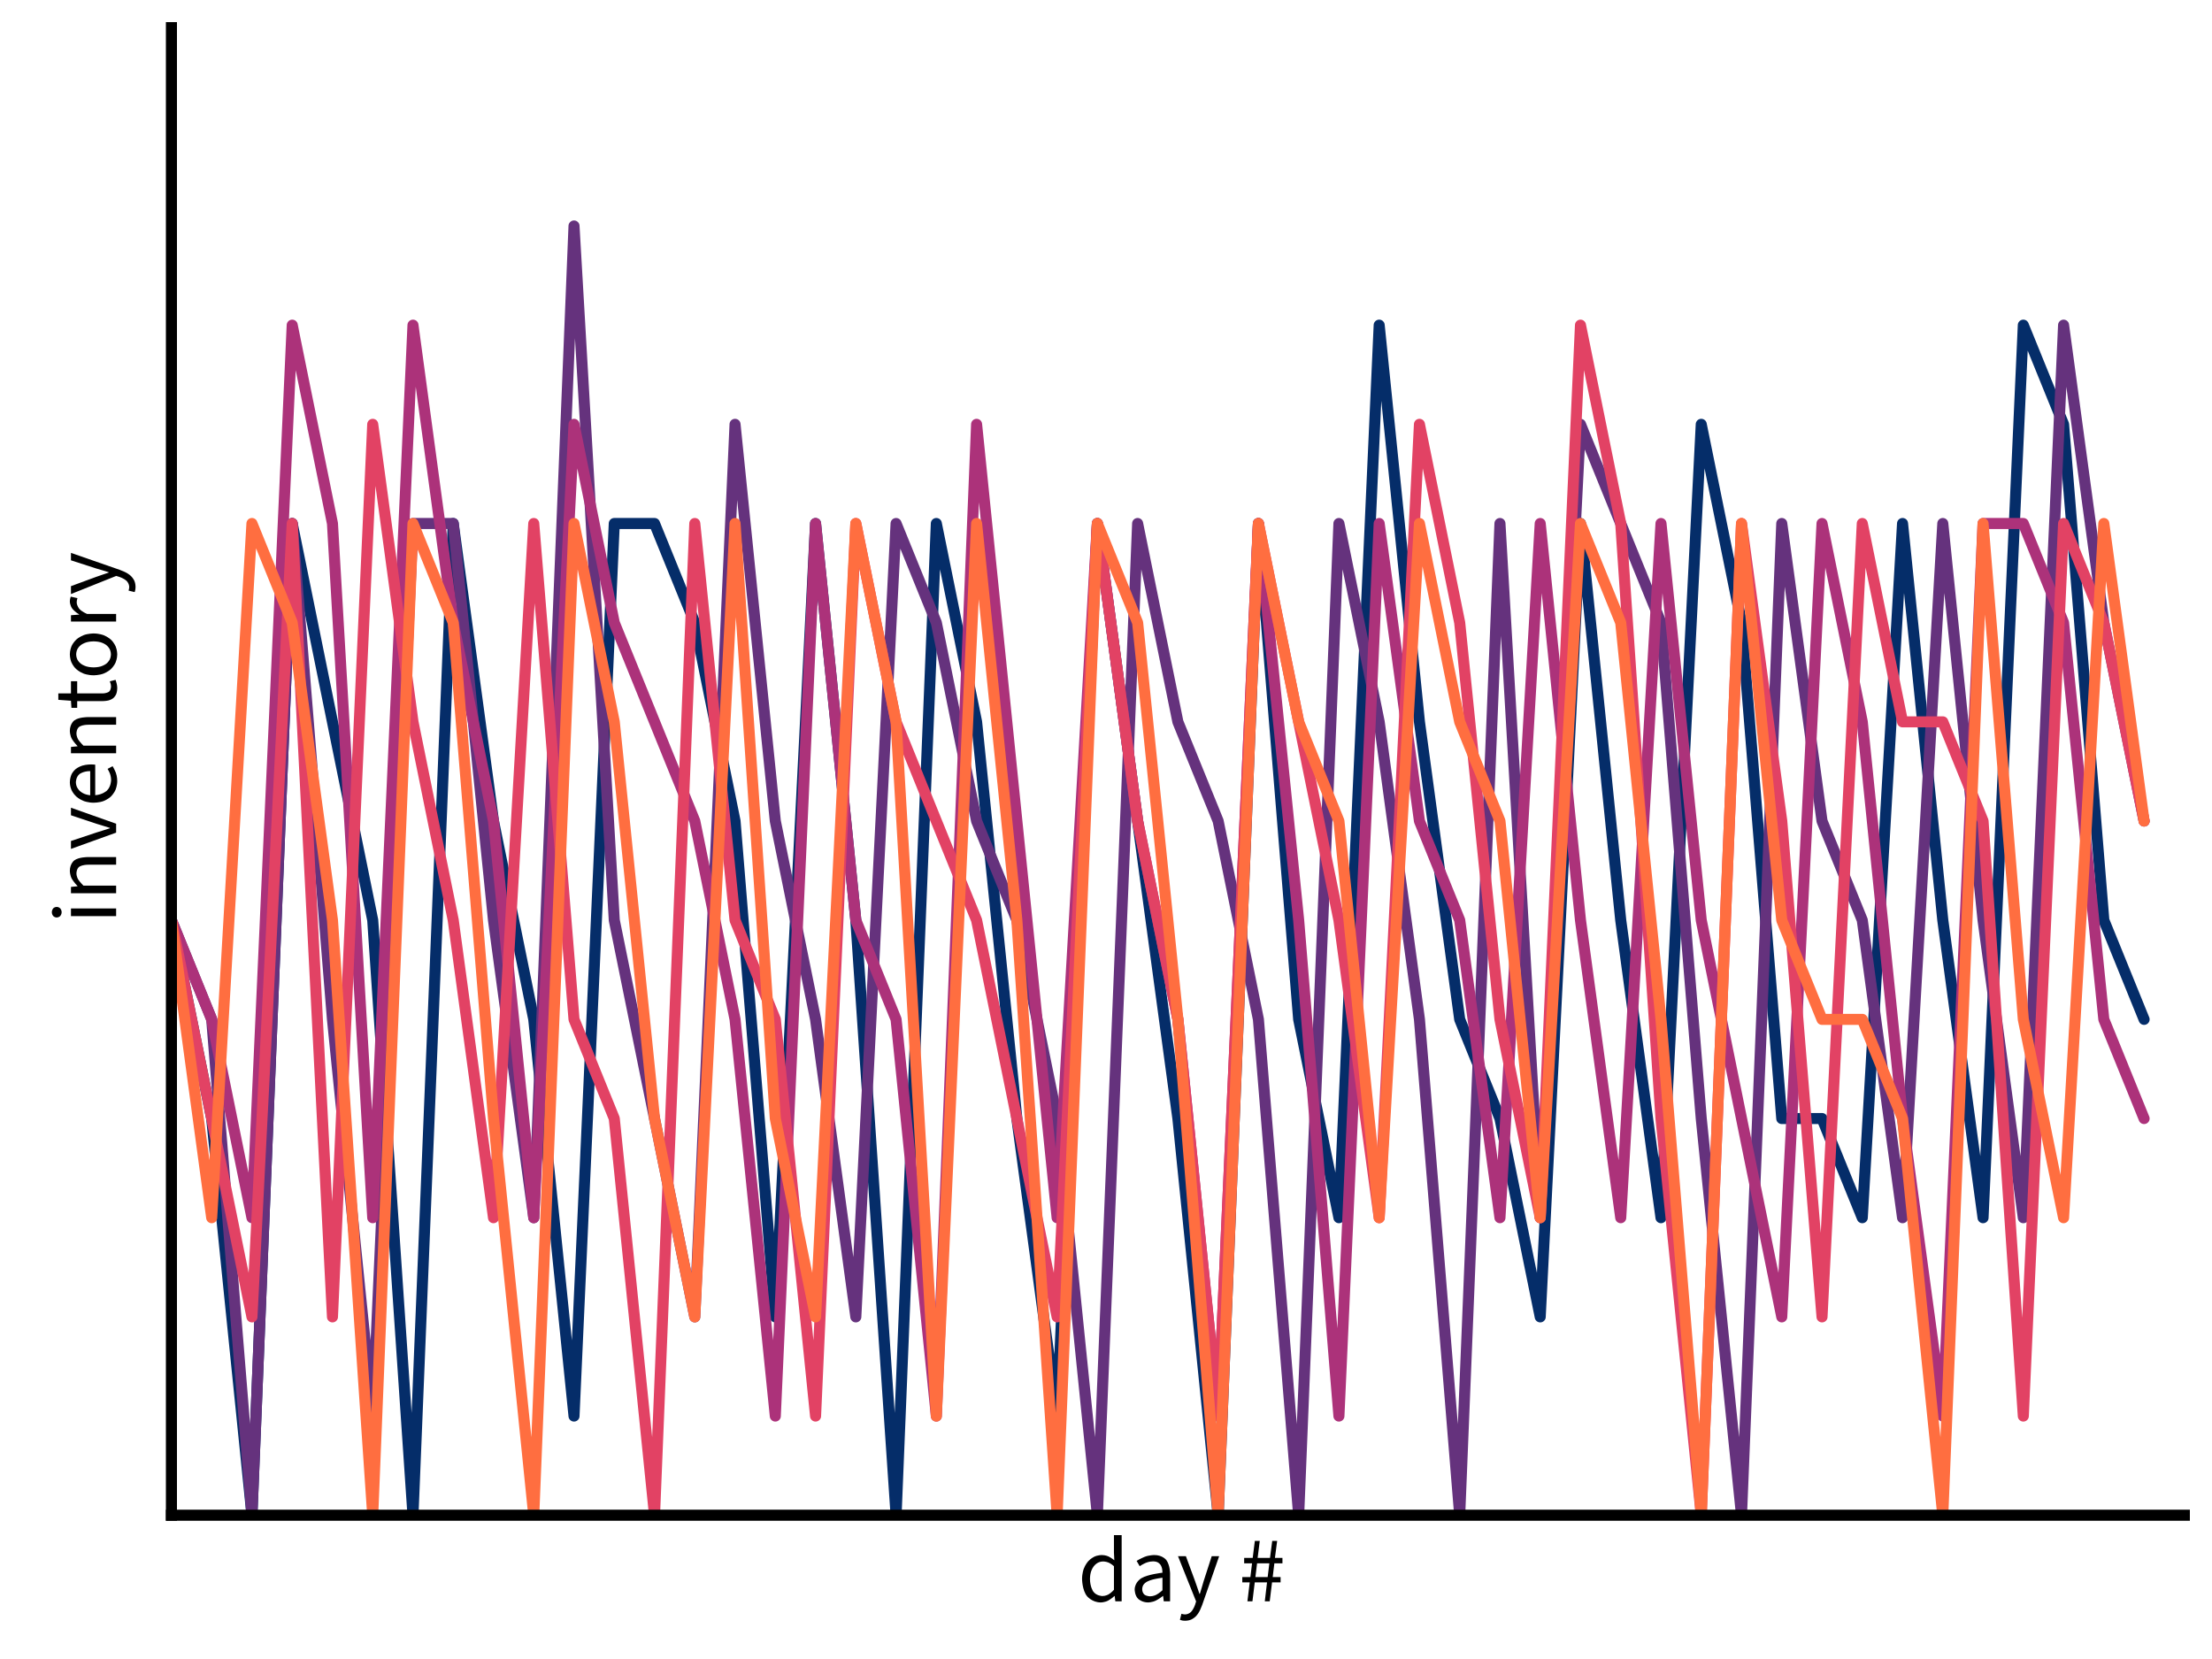
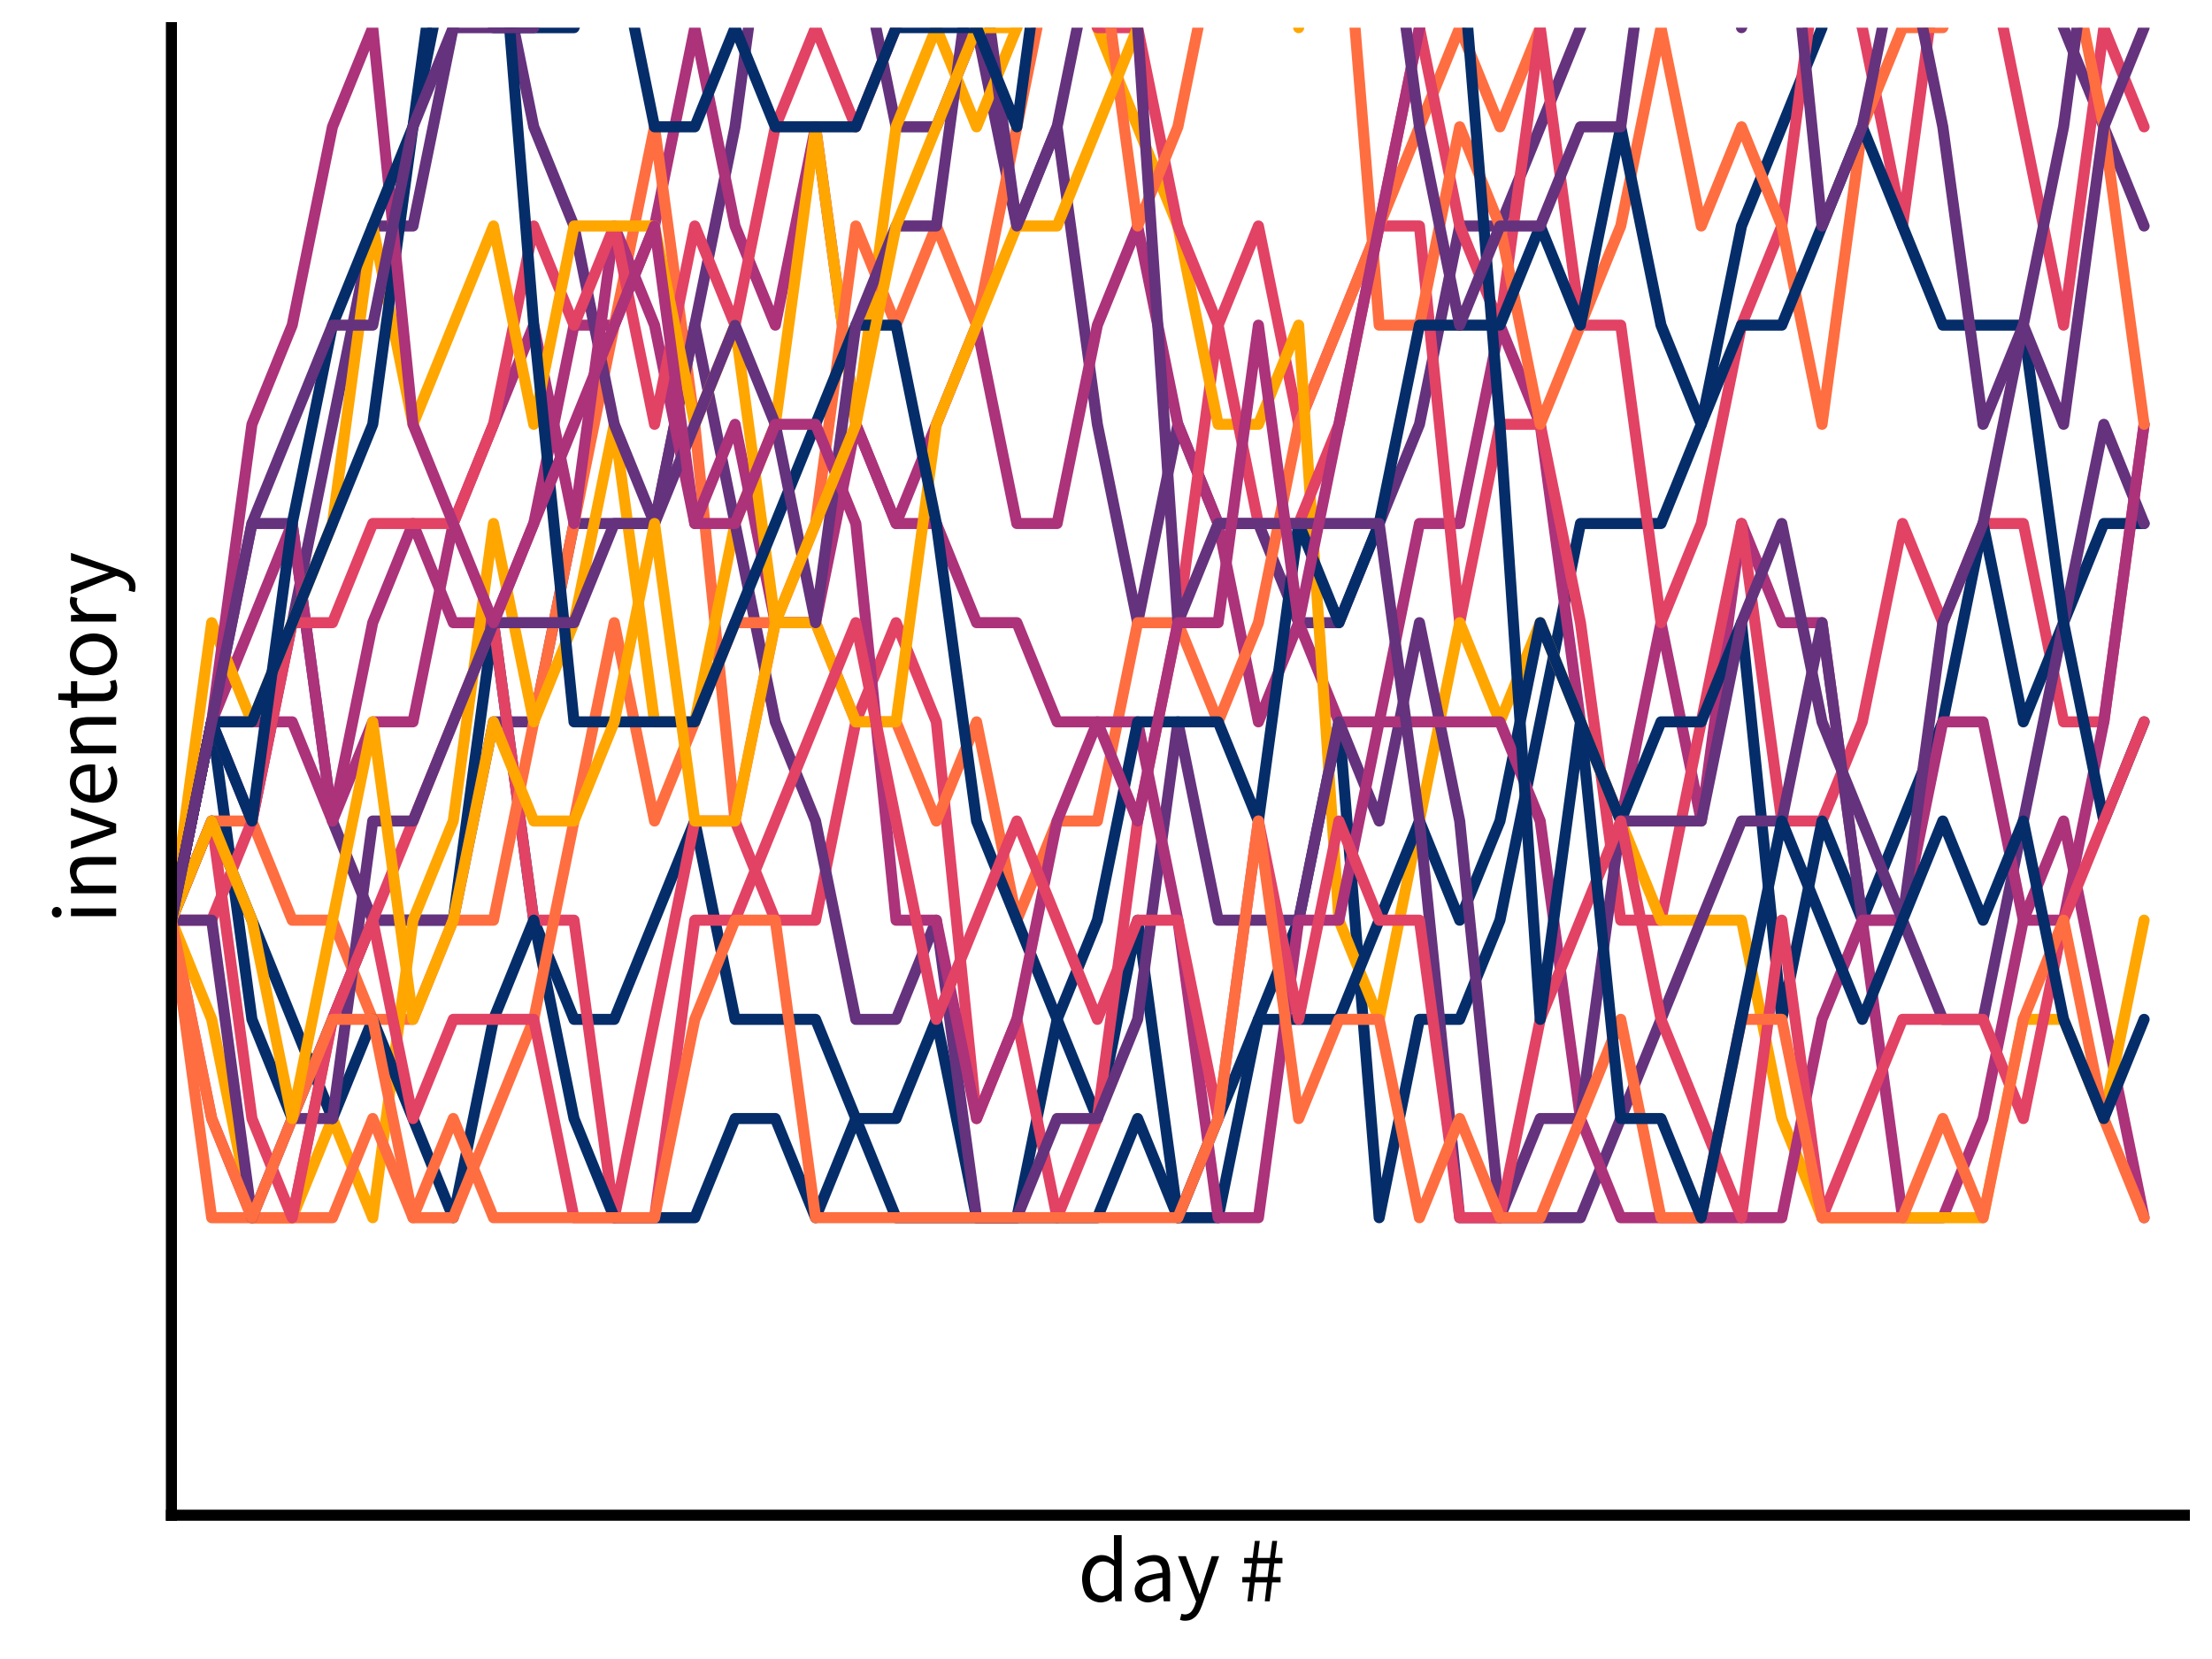
<svg xmlns="http://www.w3.org/2000/svg" height="600" stroke-opacity="1" viewBox="0.0 0.0 800.0 600.0" font-size="1" width="800" stroke="rgb(0,0,0)" version="1.1">
  <defs />
  <g stroke-linejoin="bevel" stroke-opacity="0.0" fill-opacity="0.0" stroke="rgb(0,0,0)" stroke-width="0.0" fill="rgb(0,0,0)" stroke-linecap="butt" stroke-miterlimit="10.0">
    <path d="M 0,0 v 600 h 800 v -600 Z" />
  </g>
  <g stroke-linejoin="round" stroke-opacity="1.0" fill-opacity="0.0" stroke="rgb(5,45,105)" stroke-width="4" fill="rgb(0,0,0)" stroke-linecap="round" stroke-miterlimit="10.0">
    <defs>
      <clipPath id="myClip1">
        <path d="M 62,10 v 538 h 728 v -538 Z" />
      </clipPath>
    </defs>
    <g clip-path="url(#myClip1)">
-       <path d="M 62,332.8 l 14.56,71.733 l 14.56,143.467 l 14.56,-358.667 l 14.56,71.733 l 14.56,71.733 l 14.56,215.2 l 14.56,-358.667 l 14.56,107.6 l 14.56,71.733 l 14.56,143.467 l 14.56,-322.8 h 14.56 l 14.56,35.867 l 14.56,71.733 l 14.56,179.333 l 14.56,-286.933 l 14.56,143.467 l 14.56,215.2 l 14.56,-358.667 l 14.56,71.733 l 14.56,143.467 l 14.56,107.6 l 14.56,-322.8 l 14.56,107.6 l 14.56,107.6 l 14.56,143.467 l 14.56,-358.667 l 14.56,179.333 l 14.56,71.733 l 14.56,-322.8 l 14.56,143.467 l 14.56,107.6 l 14.56,35.867 l 14.56,71.733 l 14.56,-286.933 l 14.56,143.467 l 14.56,107.6 l 14.56,-286.933 l 14.56,71.733 l 14.56,179.333 h 14.56 l 14.56,35.867 l 14.56,-251.067 l 14.56,143.467 l 14.56,107.6 l 14.56,-322.8 l 14.56,35.867 l 14.56,179.333 l 14.56,35.867 " />
+       <path d="M 62,332.8 l 14.56,-71.733 l 14.56,107.6 l 14.56,35.867 l 14.56,-35.867 l 14.56,-35.867 h 14.56 h 14.56 l 14.56,-107.6 l 14.56,107.6 l 14.56,35.867 h 14.56 l 14.56,-35.867 l 14.56,-35.867 l 14.56,71.733 h 14.56 h 14.56 l 14.56,35.867 h 14.56 l 14.56,-35.867 l 14.56,71.733 h 14.56 l 14.56,-71.733 l 14.56,35.867 l 14.56,-71.733 l 14.56,107.6 l 14.56,-35.867 l 14.56,-35.867 l 14.56,-35.867 l 14.56,-71.733 l 14.56,179.333 l 14.56,-71.733 h 14.56 l 14.56,-35.867 l 14.56,-71.733 l 14.56,-71.733 h 14.56 h 14.56 l 14.56,-35.867 l 14.56,-71.733 l 14.56,-35.867 l 14.56,-35.867 l 14.56,-107.6 h 14.56 l 14.56,-35.867 l 14.56,-35.867 l 14.56,35.867 l 14.56,-35.867 h 14.56 l 14.56,71.733 " />
    </g>
  </g>
  <g stroke-linejoin="round" stroke-opacity="1.0" fill-opacity="0.0" stroke="rgb(101,50,125)" stroke-width="4" fill="rgb(0,0,0)" stroke-linecap="round" stroke-miterlimit="10.0">
    <defs>
      <clipPath id="myClip2">
        <path d="M 62,10 v 538 h 728 v -538 Z" />
      </clipPath>
    </defs>
    <g clip-path="url(#myClip2)">
-       <path d="M 62,332.8 l 14.56,35.867 l 14.56,179.333 l 14.56,-358.667 l 14.56,179.333 l 14.56,143.467 l 14.56,-322.8 h 14.56 l 14.56,143.467 l 14.56,107.6 l 14.56,-358.667 l 14.56,251.067 l 14.56,71.733 l 14.56,71.733 l 14.56,-322.8 l 14.56,143.467 l 14.56,71.733 l 14.56,107.6 l 14.56,-286.933 l 14.56,35.867 l 14.56,71.733 l 14.56,35.867 l 14.56,71.733 l 14.56,143.467 l 14.56,-358.667 l 14.56,71.733 l 14.56,35.867 l 14.56,71.733 l 14.56,179.333 l 14.56,-358.667 l 14.56,71.733 l 14.56,107.6 l 14.56,179.333 l 14.56,-358.667 l 14.56,251.067 l 14.56,-286.933 l 14.56,35.867 l 14.56,35.867 l 14.56,179.333 l 14.56,143.467 l 14.56,-358.667 l 14.56,107.6 l 14.56,35.867 l 14.56,107.6 l 14.56,-251.067 l 14.56,143.467 l 14.56,107.6 l 14.56,-322.8 l 14.56,107.6 l 14.56,71.733 " />
+       <path d="M 62,332.8 l 14.56,-71.733 l 14.56,-71.733 h 14.56 l 14.56,107.6 l 14.56,35.867 h 14.56 h 14.56 l 14.56,-71.733 h 14.56 l 14.56,-71.733 h 14.56 h 14.56 l 14.56,-71.733 l 14.56,-71.733 l 14.56,-107.6 h 14.56 l 14.56,35.867 l 14.56,71.733 h 14.56 l 14.56,-35.867 l 14.56,71.733 l 14.56,-35.867 l 14.56,107.6 l 14.56,71.733 l 14.56,-71.733 l 14.56,35.867 h 14.56 l 14.56,35.867 h 14.56 l 14.56,-35.867 l 14.56,-35.867 l 14.56,-71.733 h 14.56 l 14.56,-35.867 l 14.56,-35.867 l 14.56,-35.867 l 14.56,-71.733 l 14.56,35.867 l 14.56,71.733 l 14.56,-35.867 l 14.56,-35.867 l 14.56,35.867 h 14.56 l 14.56,-71.733 l 14.56,35.867 l 14.56,35.867 l 14.56,35.867 l 14.56,35.867 l 14.56,35.867 " />
    </g>
  </g>
  <g stroke-linejoin="round" stroke-opacity="1.0" fill-opacity="0.0" stroke="rgb(172,50,122)" stroke-width="4" fill="rgb(0,0,0)" stroke-linecap="round" stroke-miterlimit="10.0">
    <defs>
      <clipPath id="myClip3">
        <path d="M 62,10 v 538 h 728 v -538 Z" />
      </clipPath>
    </defs>
    <g clip-path="url(#myClip3)">
-       <path d="M 62,332.8 l 14.56,35.867 l 14.56,71.733 l 14.56,-322.8 l 14.56,71.733 l 14.56,251.067 l 14.56,-322.8 l 14.56,107.6 l 14.56,71.733 l 14.56,143.467 l 14.56,-286.933 l 14.56,71.733 l 14.56,35.867 l 14.56,35.867 l 14.56,71.733 l 14.56,143.467 l 14.56,-322.8 l 14.56,143.467 l 14.56,35.867 l 14.56,143.467 l 14.56,-358.667 l 14.56,143.467 l 14.56,143.467 l 14.56,-251.067 l 14.56,107.6 l 14.56,71.733 l 14.56,143.467 l 14.56,-322.8 l 14.56,143.467 l 14.56,179.333 l 14.56,-322.8 l 14.56,107.6 l 14.56,35.867 l 14.56,107.6 l 14.56,-251.067 l 14.56,143.467 l 14.56,107.6 l 14.56,-251.067 l 14.56,143.467 l 14.56,71.733 l 14.56,71.733 l 14.56,-286.933 l 14.56,71.733 l 14.56,143.467 l 14.56,107.6 l 14.56,-322.8 h 14.56 l 14.56,35.867 l 14.56,143.467 l 14.56,35.867 " />
+       <path d="M 62,332.8 l 14.56,-71.733 h 14.56 h 14.56 l 14.56,35.867 l 14.56,-71.733 l 14.56,-35.867 l 14.56,35.867 h 14.56 l 14.56,-35.867 l 14.56,-71.733 h 14.56 l 14.56,-35.867 l 14.56,-71.733 l 14.56,71.733 l 14.56,35.867 l 14.56,-71.733 l 14.56,107.6 l 14.56,35.867 l 14.56,-35.867 l 14.56,-35.867 l 14.56,71.733 h 14.56 l 14.56,-71.733 l 14.56,-35.867 l 14.56,71.733 l 14.56,35.867 l 14.56,71.733 l 14.56,-35.867 l 14.56,35.867 h 14.56 l 14.56,-71.733 h 14.56 l 14.56,-71.733 l 14.56,35.867 l 14.56,107.6 l 14.56,35.867 l 14.56,-71.733 l 14.56,71.733 l 14.56,-107.6 l 14.56,35.867 h 14.56 l 14.56,107.6 l 14.56,107.6 h 14.56 l 14.56,-35.867 l 14.56,-71.733 l 14.56,-35.867 l 14.56,71.733 l 14.56,71.733 " />
    </g>
  </g>
  <g stroke-linejoin="round" stroke-opacity="1.0" fill-opacity="0.0" stroke="rgb(226,66,100)" stroke-width="4" fill="rgb(0,0,0)" stroke-linecap="round" stroke-miterlimit="10.0">
    <defs>
      <clipPath id="myClip4">
        <path d="M 62,10 v 538 h 728 v -538 Z" />
      </clipPath>
    </defs>
    <g clip-path="url(#myClip4)">
-       <path d="M 62,332.8 l 14.56,71.733 l 14.56,71.733 l 14.56,-286.933 l 14.56,286.933 l 14.56,-322.8 l 14.56,107.6 l 14.56,71.733 l 14.56,107.6 l 14.56,-251.067 l 14.56,179.333 l 14.56,35.867 l 14.56,143.467 l 14.56,-358.667 l 14.56,143.467 l 14.56,35.867 l 14.56,143.467 l 14.56,-322.8 l 14.56,71.733 l 14.56,35.867 l 14.56,35.867 l 14.56,71.733 l 14.56,71.733 l 14.56,-286.933 l 14.56,107.6 l 14.56,71.733 l 14.56,143.467 l 14.56,-322.8 l 14.56,71.733 l 14.56,71.733 l 14.56,107.6 l 14.56,-286.933 l 14.56,71.733 l 14.56,143.467 l 14.56,71.733 l 14.56,-322.8 l 14.56,71.733 l 14.56,215.2 l 14.56,143.467 l 14.56,-358.667 l 14.56,107.6 l 14.56,179.333 l 14.56,-286.933 l 14.56,71.733 h 14.56 l 14.56,35.867 l 14.56,215.2 l 14.56,-322.8 l 14.56,35.867 l 14.56,71.733 " />
+       <path d="M 62,332.8 l 14.56,71.733 l 14.56,35.867 h 14.56 l 14.56,-71.733 l 14.56,-35.867 l 14.56,-35.867 l 14.56,-35.867 l 14.56,-35.867 l 14.56,107.6 h 14.56 l 14.56,107.6 l 14.56,-71.733 l 14.56,-71.733 h 14.56 l 14.56,35.867 h 14.56 l 14.56,-71.733 l 14.56,-35.867 l 14.56,35.867 l 14.56,143.467 l 14.56,-35.867 l 14.56,71.733 l 14.56,-35.867 l 14.56,-107.6 l 14.56,-71.733 l 14.56,-107.6 l 14.56,-35.867 l 14.56,71.733 l 14.56,-35.867 l 14.56,-35.867 h 14.56 l 14.56,143.467 l 14.56,-71.733 h 14.56 l 14.56,71.733 l 14.56,107.6 h 14.56 l 14.56,-71.733 l 14.56,-71.733 l 14.56,107.6 h 14.56 l 14.56,-35.867 l 14.56,-71.733 l 14.56,35.867 l 14.56,-35.867 h 14.56 l 14.56,71.733 h 14.56 l 14.56,-107.6 " />
    </g>
  </g>
  <g stroke-linejoin="round" stroke-opacity="1.0" fill-opacity="0.0" stroke="rgb(255,110,64)" stroke-width="4" fill="rgb(0,0,0)" stroke-linecap="round" stroke-miterlimit="10.0">
    <defs>
      <clipPath id="myClip5">
        <path d="M 62,10 v 538 h 728 v -538 Z" />
      </clipPath>
    </defs>
    <g clip-path="url(#myClip5)">
-       <path d="M 62,332.8 l 14.56,107.6 l 14.56,-251.067 l 14.56,35.867 l 14.56,107.6 l 14.56,215.2 l 14.56,-358.667 l 14.56,35.867 l 14.56,179.333 l 14.56,143.467 l 14.56,-358.667 l 14.56,71.733 l 14.56,143.467 l 14.56,71.733 l 14.56,-286.933 l 14.56,215.2 l 14.56,71.733 l 14.56,-286.933 l 14.56,71.733 l 14.56,251.067 l 14.56,-322.8 l 14.56,143.467 l 14.56,215.2 l 14.56,-358.667 l 14.56,35.867 l 14.56,143.467 l 14.56,179.333 l 14.56,-358.667 l 14.56,71.733 l 14.56,35.867 l 14.56,143.467 l 14.56,-251.067 l 14.56,71.733 l 14.56,35.867 l 14.56,143.467 l 14.56,-251.067 l 14.56,35.867 l 14.56,143.467 l 14.56,179.333 l 14.56,-358.667 l 14.56,143.467 l 14.56,35.867 h 14.56 l 14.56,35.867 l 14.56,143.467 l 14.56,-358.667 l 14.56,179.333 l 14.56,71.733 l 14.56,-251.067 l 14.56,107.6 " />
+       <path d="M 62,332.8 l 14.56,-35.867 h 14.56 l 14.56,35.867 h 14.56 l 14.56,35.867 h 14.56 l 14.56,-35.867 h 14.56 l 14.56,-71.733 l 14.56,-71.733 l 14.56,-71.733 l 14.56,-71.733 l 14.56,107.6 l 14.56,143.467 l 14.56,-71.733 h 14.56 l 14.56,35.867 h 14.56 l 14.56,35.867 l 14.56,-35.867 l 14.56,71.733 l 14.56,-35.867 h 14.56 l 14.56,-71.733 h 14.56 l 14.56,35.867 l 14.56,-35.867 l 14.56,-71.733 l 14.56,-35.867 l 14.56,-35.867 l 14.56,-35.867 l 14.56,-35.867 l 14.56,35.867 l 14.56,-35.867 l 14.56,-107.6 h 14.56 l 14.56,-35.867 l 14.56,-35.867 l 14.56,-35.867 l 14.56,-35.867 l 14.56,-35.867 l 14.56,107.6 l 14.56,-71.733 h 14.56 l 14.56,-71.733 l 14.56,-35.867 l 14.56,-35.867 l 14.56,-35.867 l 14.56,71.733 " />
+     </g>
+   </g>
+   <g stroke-linejoin="round" stroke-opacity="1.0" fill-opacity="0.0" stroke="rgb(255,166,0)" stroke-width="4" fill="rgb(0,0,0)" stroke-linecap="round" stroke-miterlimit="10.0">
+     <defs>
+       <clipPath id="myClip6">
+         <path d="M 62,10 v 538 h 728 v -538 Z" />
+       </clipPath>
+     </defs>
+     <g clip-path="url(#myClip6)">
+       <path d="M 62,332.8 l 14.56,35.867 l 14.56,71.733 h 14.56 l 14.56,-35.867 l 14.56,35.867 l 14.56,-107.6 l 14.56,-35.867 l 14.56,-107.6 l 14.56,71.733 l 14.56,-35.867 l 14.56,-71.733 l 14.56,107.6 h 14.56 l 14.56,-71.733 l 14.56,-35.867 l 14.56,-107.6 l 14.56,107.6 l 14.56,-107.6 l 14.56,-35.867 l 14.56,35.867 l 14.56,-35.867 l 14.56,-71.733 l 14.56,71.733 l 14.56,35.867 l 14.56,35.867 l 14.56,71.733 h 14.56 l 14.56,-35.867 l 14.56,215.2 l 14.56,35.867 l 14.56,-71.733 l 14.56,-71.733 l 14.56,35.867 l 14.56,-35.867 l 14.56,35.867 l 14.56,35.867 l 14.56,35.867 h 14.56 h 14.56 l 14.56,71.733 l 14.56,35.867 h 14.56 h 14.56 h 14.56 h 14.56 l 14.56,-71.733 h 14.56 l 14.56,35.867 l 14.56,-71.733 " />
+     </g>
+   </g>
+   <g stroke-linejoin="round" stroke-opacity="1.0" fill-opacity="0.0" stroke="rgb(5,45,105)" stroke-width="4" fill="rgb(0,0,0)" stroke-linecap="round" stroke-miterlimit="10.0">
+     <defs>
+       <clipPath id="myClip7">
+         <path d="M 62,10 v 538 h 728 v -538 Z" />
+       </clipPath>
+     </defs>
+     <g clip-path="url(#myClip7)">
+       <path d="M 62,332.8 l 14.56,-35.867 l 14.56,35.867 l 14.56,35.867 l 14.56,35.867 l 14.56,-35.867 l 14.56,35.867 l 14.56,35.867 l 14.56,-71.733 l 14.56,-35.867 l 14.56,71.733 l 14.56,35.867 h 14.56 h 14.56 l 14.56,-35.867 h 14.56 l 14.56,35.867 l 14.56,-35.867 l 14.56,35.867 h 14.56 h 14.56 h 14.56 h 14.56 h 14.56 l 14.56,-35.867 l 14.56,35.867 h 14.56 l 14.56,-71.733 h 14.56 h 14.56 l 14.56,-35.867 l 14.56,-35.867 l 14.56,35.867 l 14.56,-35.867 l 14.56,-71.733 l 14.56,35.867 l 14.56,35.867 l 14.56,-35.867 h 14.56 l 14.56,-35.867 l 14.56,143.467 l 14.56,-71.733 l 14.56,35.867 l 14.56,-35.867 l 14.56,-35.867 l 14.56,-71.733 l 14.56,71.733 l 14.56,-35.867 l 14.56,-35.867 h 14.56 " />
+     </g>
+   </g>
+   <g stroke-linejoin="round" stroke-opacity="1.0" fill-opacity="0.0" stroke="rgb(101,50,125)" stroke-width="4" fill="rgb(0,0,0)" stroke-linecap="round" stroke-miterlimit="10.0">
+     <defs>
+       <clipPath id="myClip8">
+         <path d="M 62,10 v 538 h 728 v -538 Z" />
+       </clipPath>
+     </defs>
+     <g clip-path="url(#myClip8)">
+       <path d="M 62,332.8 l 14.56,-71.733 l 14.56,35.867 l 14.56,-71.733 l 14.56,-71.733 l 14.56,-71.733 h 14.56 l 14.56,-71.733 l 14.56,-35.867 l 14.56,71.733 l 14.56,35.867 l 14.56,71.733 l 14.56,35.867 l 14.56,-71.733 l 14.56,71.733 l 14.56,71.733 l 14.56,35.867 l 14.56,71.733 h 14.56 l 14.56,-35.867 l 14.56,107.6 h 14.56 l 14.56,-35.867 h 14.56 l 14.56,-35.867 l 14.56,-107.6 l 14.56,71.733 h 14.56 h 14.56 l 14.56,-71.733 l 14.56,35.867 l 14.56,-71.733 l 14.56,71.733 l 14.56,143.467 h 14.56 h 14.56 l 14.56,-35.867 l 14.56,-35.867 l 14.56,-35.867 l 14.56,-35.867 h 14.56 l 14.56,-71.733 l 14.56,107.6 h 14.56 l 14.56,35.867 h 14.56 l 14.56,-71.733 l 14.56,-71.733 l 14.56,-71.733 l 14.56,35.867 " />
+     </g>
+   </g>
+   <g stroke-linejoin="round" stroke-opacity="1.0" fill-opacity="0.0" stroke="rgb(172,50,122)" stroke-width="4" fill="rgb(0,0,0)" stroke-linecap="round" stroke-miterlimit="10.0">
+     <defs>
+       <clipPath id="myClip9">
+         <path d="M 62,10 v 538 h 728 v -538 Z" />
+       </clipPath>
+     </defs>
+     <g clip-path="url(#myClip9)">
+       <path d="M 62,332.8 l 14.56,-71.733 l 14.56,-35.867 l 14.56,-35.867 l 14.56,107.6 l 14.56,-35.867 h 14.56 l 14.56,-71.733 l 14.56,-35.867 l 14.56,-35.867 l 14.56,71.733 l 14.56,-107.6 l 14.56,35.867 l 14.56,71.733 l 14.56,-35.867 l 14.56,71.733 h 14.56 l 14.56,-71.733 l 14.56,35.867 h 14.56 l 14.56,35.867 h 14.56 l 14.56,35.867 h 14.56 h 14.56 l 14.56,71.733 l 14.56,107.6 h 14.56 l 14.56,-107.6 h 14.56 l 14.56,-71.733 h 14.56 h 14.56 h 14.56 l 14.56,35.867 l 14.56,107.6 l 14.56,35.867 h 14.56 h 14.56 h 14.56 h 14.56 l 14.56,-71.733 l 14.56,-35.867 h 14.56 l 14.56,-71.733 h 14.56 l 14.56,71.733 h 14.56 l 14.56,-71.733 l 14.56,-107.6 " />
+     </g>
+   </g>
+   <g stroke-linejoin="round" stroke-opacity="1.0" fill-opacity="0.0" stroke="rgb(226,66,100)" stroke-width="4" fill="rgb(0,0,0)" stroke-linecap="round" stroke-miterlimit="10.0">
+     <defs>
+       <clipPath id="myClip10">
+         <path d="M 62,10 v 538 h 728 v -538 Z" />
+       </clipPath>
+     </defs>
+     <g clip-path="url(#myClip10)">
+       <path d="M 62,332.8 h 14.56 l 14.56,-35.867 l 14.56,-71.733 h 14.56 l 14.56,-35.867 h 14.56 h 14.56 l 14.56,-35.867 l 14.56,-71.733 l 14.56,35.867 l 14.56,-35.867 l 14.56,71.733 l 14.56,-71.733 l 14.56,35.867 l 14.56,-71.733 l 14.56,-35.867 l 14.56,35.867 l 14.56,-35.867 l 14.56,-71.733 l 14.56,-71.733 l 14.56,107.6 h 14.56 l 14.56,35.867 h 14.56 l 14.56,71.733 l 14.56,35.867 l 14.56,71.733 h 14.56 l 14.56,-35.867 l 14.56,-71.733 l 14.56,-71.733 l 14.56,71.733 l 14.56,35.867 l 14.56,-107.6 l 14.56,107.6 h 14.56 l 14.56,107.6 l 14.56,-35.867 l 14.56,-71.733 l 14.56,-35.867 l 14.56,-107.6 l 14.56,35.867 l 14.56,71.733 l 14.56,-107.6 h 14.56 l 14.56,71.733 l 14.56,71.733 l 14.56,-107.6 l 14.56,35.867 " />
+     </g>
+   </g>
+   <g stroke-linejoin="round" stroke-opacity="1.0" fill-opacity="0.0" stroke="rgb(255,110,64)" stroke-width="4" fill="rgb(0,0,0)" stroke-linecap="round" stroke-miterlimit="10.0">
+     <defs>
+       <clipPath id="myClip11">
+         <path d="M 62,10 v 538 h 728 v -538 Z" />
+       </clipPath>
+     </defs>
+     <g clip-path="url(#myClip11)">
+       <path d="M 62,332.8 l 14.56,107.6 h 14.56 h 14.56 h 14.56 l 14.56,-35.867 l 14.56,35.867 h 14.56 l 14.56,-35.867 l 14.56,-35.867 l 14.56,-71.733 l 14.56,-71.733 l 14.56,71.733 l 14.56,-35.867 l 14.56,-35.867 h 14.56 l 14.56,-35.867 l 14.56,-107.6 l 14.56,35.867 l 14.56,-35.867 l 14.56,35.867 l 14.56,-71.733 l 14.56,-71.733 h 14.56 l 14.56,107.6 l 14.56,-35.867 l 14.56,-71.733 l 14.56,-35.867 l 14.56,35.867 l 14.56,-35.867 l 14.56,179.333 h 14.56 l 14.56,-71.733 l 14.56,35.867 l 14.56,71.733 l 14.56,-35.867 l 14.56,-35.867 l 14.56,-71.733 l 14.56,71.733 l 14.56,-35.867 l 14.56,35.867 l 14.56,71.733 l 14.56,-107.6 l 14.56,-35.867 h 14.56 l 14.56,-35.867 l 14.56,-35.867 l 14.56,35.867 l 14.56,71.733 l 14.56,107.6 " />
+     </g>
+   </g>
+   <g stroke-linejoin="round" stroke-opacity="1.0" fill-opacity="0.0" stroke="rgb(255,166,0)" stroke-width="4" fill="rgb(0,0,0)" stroke-linecap="round" stroke-miterlimit="10.0">
+     <defs>
+       <clipPath id="myClip12">
+         <path d="M 62,10 v 538 h 728 v -538 Z" />
+       </clipPath>
+     </defs>
+     <g clip-path="url(#myClip12)">
+       <path d="M 62,332.8 l 14.56,-107.6 l 14.56,35.867 l 14.56,-35.867 l 14.56,-35.867 l 14.56,-107.6 l 14.56,71.733 l 14.56,-35.867 l 14.56,-35.867 l 14.56,71.733 l 14.56,-71.733 h 14.56 h 14.56 l 14.56,71.733 l 14.56,-35.867 l 14.56,107.6 h 14.56 l 14.56,35.867 h 14.56 l 14.56,-107.6 l 14.56,-35.867 l 14.56,-35.867 h 14.56 l 14.56,-35.867 l 14.56,-35.867 l 14.56,-107.6 l 14.56,-71.733 l 14.56,-71.733 l 14.56,-71.733 l 14.56,71.733 l 14.56,-71.733 h 14.56 l 14.56,-35.867 l 14.56,-35.867 l 14.56,35.867 l 14.56,35.867 l 14.56,-107.6 l 14.56,35.867 l 14.56,35.867 l 14.56,-35.867 l 14.56,-71.733 h 14.56 l 14.56,107.6 l 14.56,35.867 l 14.56,35.867 h 14.56 l 14.56,-35.867 l 14.56,35.867 l 14.56,-35.867 l 14.56,-71.733 " />
+     </g>
+   </g>
+   <g stroke-linejoin="round" stroke-opacity="1.0" fill-opacity="0.0" stroke="rgb(5,45,105)" stroke-width="4" fill="rgb(0,0,0)" stroke-linecap="round" stroke-miterlimit="10.0">
+     <defs>
+       <clipPath id="myClip13">
+         <path d="M 62,10 v 538 h 728 v -538 Z" />
+       </clipPath>
+     </defs>
+     <g clip-path="url(#myClip13)">
+       <path d="M 62,332.8 l 14.56,-71.733 h 14.56 l 14.56,-35.867 l 14.56,-35.867 l 14.56,-35.867 l 14.56,-107.6 l 14.56,-71.733 l 14.56,-35.867 l 14.56,179.333 l 14.56,143.467 h 14.56 h 14.56 h 14.56 l 14.56,-35.867 l 14.56,-35.867 l 14.56,-35.867 l 14.56,-35.867 h 14.56 l 14.56,71.733 l 14.56,107.6 l 14.56,35.867 l 14.56,35.867 l 14.56,-35.867 l 14.56,-71.733 h 14.56 h 14.56 l 14.56,35.867 l 14.56,-107.6 l 14.56,35.867 l 14.56,-35.867 l 14.56,-71.733 h 14.56 h 14.56 l 14.56,-35.867 l 14.56,35.867 l 14.56,-71.733 l 14.56,71.733 l 14.56,35.867 l 14.56,-35.867 h 14.56 l 14.56,-35.867 l 14.56,-35.867 l 14.56,35.867 l 14.56,35.867 h 14.56 h 14.56 l 14.56,107.6 l 14.56,71.733 l 14.56,-35.867 " />
+     </g>
+   </g>
+   <g stroke-linejoin="round" stroke-opacity="1.0" fill-opacity="0.0" stroke="rgb(101,50,125)" stroke-width="4" fill="rgb(0,0,0)" stroke-linecap="round" stroke-miterlimit="10.0">
+     <defs>
+       <clipPath id="myClip14">
+         <path d="M 62,10 v 538 h 728 v -538 Z" />
+       </clipPath>
+     </defs>
+     <g clip-path="url(#myClip14)">
+       <path d="M 62,332.8 h 14.56 l 14.56,107.6 l 14.56,-35.867 h 14.56 l 14.56,-107.6 h 14.56 l 14.56,-35.867 l 14.56,-35.867 h 14.56 h 14.56 l 14.56,-35.867 h 14.56 l 14.56,-35.867 l 14.56,-35.867 l 14.56,35.867 l 14.56,71.733 l 14.56,-107.6 l 14.56,-35.867 h 14.56 l 14.56,-107.6 l 14.56,107.6 l 14.56,-35.867 l 14.56,-71.733 l 14.56,35.867 l 14.56,215.2 l 14.56,-35.867 h 14.56 h 14.56 h 14.56 h 14.56 l 14.56,107.6 l 14.56,143.467 h 14.56 l 14.56,-35.867 h 14.56 l 14.56,-107.6 h 14.56 h 14.56 l 14.56,-71.733 l 14.56,-35.867 l 14.56,71.733 l 14.56,35.867 l 14.56,35.867 l 14.56,-107.6 l 14.56,-35.867 l 14.56,-71.733 l 14.56,35.867 l 14.56,-107.6 l 14.56,-35.867 " />
+     </g>
+   </g>
+   <g stroke-linejoin="round" stroke-opacity="1.0" fill-opacity="0.0" stroke="rgb(172,50,122)" stroke-width="4" fill="rgb(0,0,0)" stroke-linecap="round" stroke-miterlimit="10.0">
+     <defs>
+       <clipPath id="myClip15">
+         <path d="M 62,10 v 538 h 728 v -538 Z" />
+       </clipPath>
+     </defs>
+     <g clip-path="url(#myClip15)">
+       <path d="M 62,332.8 l 14.56,-71.733 l 14.56,-107.6 l 14.56,-35.867 l 14.56,-71.733 l 14.56,-35.867 l 14.56,143.467 l 14.56,35.867 l 14.56,35.867 l 14.56,-35.867 l 14.56,-35.867 l 14.56,-35.867 l 14.56,-35.867 l 14.56,107.6 h 14.56 l 14.56,-35.867 h 14.56 l 14.56,35.867 l 14.56,143.467 h 14.56 l 14.56,71.733 l 14.56,-35.867 l 14.56,-71.733 l 14.56,-35.867 l 14.56,35.867 l 14.56,-71.733 h 14.56 l 14.56,-107.6 l 14.56,107.6 l 14.56,-71.733 l 14.56,-71.733 l 14.56,-71.733 l 14.56,-35.867 l 14.56,-71.733 l 14.56,35.867 l 14.56,-35.867 l 14.56,-71.733 h 14.56 l 14.56,-71.733 l 14.56,71.733 l 14.56,-35.867 l 14.56,71.733 h 14.56 l 14.56,107.6 h 14.56 l 14.56,-71.733 l 14.56,71.733 l 14.56,-71.733 l 14.56,35.867 l 14.56,35.867 " />
+     </g>
+   </g>
+   <g stroke-linejoin="round" stroke-opacity="1.0" fill-opacity="0.0" stroke="rgb(226,66,100)" stroke-width="4" fill="rgb(0,0,0)" stroke-linecap="round" stroke-miterlimit="10.0">
+     <defs>
+       <clipPath id="myClip16">
+         <path d="M 62,10 v 538 h 728 v -538 Z" />
+       </clipPath>
+     </defs>
+     <g clip-path="url(#myClip16)">
+       <path d="M 62,332.8 l 14.56,-35.867 l 14.56,107.6 l 14.56,35.867 l 14.56,-71.733 l 14.56,-35.867 l 14.56,71.733 l 14.56,-35.867 h 14.56 h 14.56 l 14.56,71.733 h 14.56 h 14.56 l 14.56,-107.6 h 14.56 l 14.56,-35.867 l 14.56,-35.867 l 14.56,-35.867 l 14.56,71.733 l 14.56,71.733 l 14.56,-35.867 l 14.56,-35.867 l 14.56,35.867 l 14.56,35.867 l 14.56,-35.867 h 14.56 l 14.56,71.733 l 14.56,-107.6 l 14.56,71.733 l 14.56,-71.733 l 14.56,35.867 h 14.56 l 14.56,107.6 h 14.56 l 14.56,-71.733 l 14.56,-35.867 l 14.56,-35.867 l 14.56,71.733 l 14.56,35.867 l 14.56,35.867 l 14.56,-107.6 l 14.56,107.6 l 14.56,-35.867 l 14.56,-35.867 h 14.56 h 14.56 l 14.56,35.867 l 14.56,-71.733 l 14.56,-35.867 l 14.56,-35.867 " />
+     </g>
+   </g>
+   <g stroke-linejoin="round" stroke-opacity="1.0" fill-opacity="0.0" stroke="rgb(255,110,64)" stroke-width="4" fill="rgb(0,0,0)" stroke-linecap="round" stroke-miterlimit="10.0">
+     <defs>
+       <clipPath id="myClip17">
+         <path d="M 62,10 v 538 h 728 v -538 Z" />
+       </clipPath>
+     </defs>
+     <g clip-path="url(#myClip17)">
+       <path d="M 62,332.8 l 14.56,71.733 l 14.56,35.867 l 14.56,-35.867 l 14.56,-35.867 h 14.56 l 14.56,71.733 l 14.56,-35.867 l 14.56,35.867 h 14.56 h 14.56 h 14.56 h 14.56 l 14.56,-71.733 l 14.56,-35.867 h 14.56 l 14.56,107.6 h 14.56 h 14.56 h 14.56 h 14.56 h 14.56 h 14.56 h 14.56 h 14.56 h 14.56 l 14.56,-35.867 l 14.56,-107.6 l 14.56,107.6 l 14.56,-35.867 h 14.56 l 14.56,71.733 l 14.56,-35.867 l 14.56,35.867 h 14.56 l 14.56,-35.867 l 14.56,-35.867 l 14.56,71.733 h 14.56 l 14.56,-71.733 h 14.56 l 14.56,71.733 h 14.56 h 14.56 l 14.56,-35.867 l 14.56,35.867 l 14.56,-71.733 l 14.56,-35.867 l 14.56,71.733 l 14.56,35.867 " />
+     </g>
+   </g>
+   <g stroke-linejoin="round" stroke-opacity="1.0" fill-opacity="0.0" stroke="rgb(255,166,0)" stroke-width="4" fill="rgb(0,0,0)" stroke-linecap="round" stroke-miterlimit="10.0">
+     <defs>
+       <clipPath id="myClip18">
+         <path d="M 62,10 v 538 h 728 v -538 Z" />
+       </clipPath>
+     </defs>
+     <g clip-path="url(#myClip18)">
+       <path d="M 62,332.8 l 14.56,-35.867 l 14.56,35.867 l 14.56,71.733 l 14.56,-71.733 l 14.56,-71.733 l 14.56,107.6 l 14.56,-35.867 l 14.56,-71.733 l 14.56,35.867 h 14.56 l 14.56,-35.867 l 14.56,-71.733 l 14.56,107.6 h 14.56 l 14.56,-71.733 l 14.56,-35.867 l 14.56,-35.867 l 14.56,-71.733 l 14.56,-35.867 l 14.56,-35.867 h 14.56 l 14.56,-71.733 l 14.56,-35.867 l 14.56,-71.733 l 14.56,35.867 h 14.56 l 14.56,35.867 l 14.56,107.6 l 14.56,-107.6 l 14.56,-35.867 h 14.56 l 14.56,-35.867 l 14.56,-71.733 l 14.56,35.867 h 14.56 l 14.56,35.867 l 14.56,-35.867 l 14.56,-35.867 l 14.56,-107.6 l 14.56,71.733 l 14.56,35.867 l 14.56,71.733 l 14.56,-107.6 h 14.56 l 14.56,-35.867 l 14.56,35.867 l 14.56,-107.6 l 14.56,-71.733 l 14.56,71.733 " />
+     </g>
+   </g>
+   <g stroke-linejoin="round" stroke-opacity="1.0" fill-opacity="0.0" stroke="rgb(5,45,105)" stroke-width="4" fill="rgb(0,0,0)" stroke-linecap="round" stroke-miterlimit="10.0">
+     <defs>
+       <clipPath id="myClip19">
+         <path d="M 62,10 v 538 h 728 v -538 Z" />
+       </clipPath>
+     </defs>
+     <g clip-path="url(#myClip19)">
+       <path d="M 62,332.8 l 14.56,-71.733 l 14.56,35.867 l 14.56,-107.6 l 14.56,-71.733 l 14.56,-35.867 l 14.56,-35.867 l 14.56,-107.6 l 14.56,71.733 h 14.56 h 14.56 l 14.56,-35.867 l 14.56,71.733 h 14.56 l 14.56,-35.867 l 14.56,35.867 h 14.56 h 14.56 l 14.56,-35.867 h 14.56 h 14.56 l 14.56,35.867 l 14.56,-107.6 l 14.56,-35.867 l 14.56,35.867 l 14.56,-35.867 l 14.56,-71.733 h 14.56 l 14.56,-35.867 h 14.56 l 14.56,71.733 l 14.56,35.867 l 14.56,71.733 l 14.56,179.333 l 14.56,215.2 l 14.56,-107.6 l 14.56,143.467 h 14.56 l 14.56,35.867 l 14.56,-71.733 l 14.56,-71.733 l 14.56,35.867 l 14.56,35.867 l 14.56,-35.867 l 14.56,-35.867 l 14.56,35.867 l 14.56,-35.867 l 14.56,71.733 l 14.56,35.867 l 14.56,-35.867 " />
+     </g>
+   </g>
+   <g stroke-linejoin="round" stroke-opacity="1.0" fill-opacity="0.0" stroke="rgb(101,50,125)" stroke-width="4" fill="rgb(0,0,0)" stroke-linecap="round" stroke-miterlimit="10.0">
+     <defs>
+       <clipPath id="myClip20">
+         <path d="M 62,10 v 538 h 728 v -538 Z" />
+       </clipPath>
+     </defs>
+     <g clip-path="url(#myClip20)">
+       <path d="M 62,332.8 l 14.56,-71.733 l 14.56,-71.733 l 14.56,-35.867 l 14.56,-35.867 h 14.56 l 14.56,-71.733 l 14.56,-35.867 h 14.56 h 14.56 l 14.56,-35.867 h 14.56 h 14.56 h 14.56 l 14.56,-107.6 l 14.56,-71.733 l 14.56,-71.733 h 14.56 l 14.56,-71.733 l 14.56,35.867 l 14.56,35.867 h 14.56 l 14.56,143.467 l 14.56,-107.6 l 14.56,35.867 l 14.56,35.867 l 14.56,71.733 h 14.56 l 14.56,35.867 h 14.56 h 14.56 l 14.56,107.6 l 14.56,71.733 l 14.56,-35.867 h 14.56 l 14.56,-35.867 h 14.56 l 14.56,-107.6 l 14.56,-35.867 l 14.56,35.867 h 14.56 l 14.56,143.467 l 14.56,-35.867 l 14.56,-71.733 l 14.56,71.733 l 14.56,107.6 l 14.56,-35.867 l 14.56,-71.733 l 14.56,-107.6 l 14.56,-35.867 " />
    </g>
  </g>
  <g stroke-linejoin="bevel" stroke-opacity="0.0" fill-opacity="1.0" stroke="rgb(0,0,0)" stroke-width="0.0" fill="rgb(0,0,0)" stroke-linecap="butt" stroke-miterlimit="10.0">
    <path d="M 42,334.076 ZM 22.302,329.908 c 0,0.807 -0.504,1.361 -0.504 1.361c -0.504,0.555 -1.277,0.555 -1.277 0.555c -0.807,0 -1.294,-0.555 -1.294 -0.555c -0.487,-0.555 -0.487,-1.361 -0.487 -1.361c -0,-0.807 0.487,-1.361 0.487 -1.361c 0.487,-0.555 1.294,-0.555 1.294 -0.555c 0.773,-0 1.277,0.555 1.277 0.555c 0.504,0.555 0.504,1.361 0.504 1.361ZM 22.302,329.908 ZM 25.664,331.319 l -0,-2.756 l 16.336,-0 l 0,2.756 l -16.336,0 ZM 42,325.807 ZM 25.664,323.05 l -0,-2.286 l 2.353,-0.235 l -0,-0.101 c -1.177,-1.177 -1.966,-2.471 -1.966 -2.471c -0.79,-1.294 -0.79,-3.008 -0.79 -3.008c -0,-2.588 1.613,-3.781 1.613 -3.781c 1.613,-1.193 4.773,-1.193 4.773 -1.193l 10.353,-0 l 0,2.756 l -9.983,0 c -2.319,0 -3.345,0.74 -3.345 0.74c -1.025,0.74 -1.025,2.353 -1.025 2.353c 0,1.277 0.639,2.252 0.639 2.252c 0.639,0.975 1.882,2.219 1.882 2.219l 11.832,-0 l 0,2.756 l -16.336,0 ZM 42,307.42 ZM 25.664,307.017 l -0,-2.857 l 9.277,-3.092 c 1.21,-0.37 2.42,-0.756 2.42 -0.756c 1.21,-0.387 2.387,-0.756 2.387 -0.756l -0,-0.135 c -1.177,-0.37 -2.387,-0.74 -2.387 -0.74l -2.42,-0.74 l -9.277,-3.092 l -0,-2.723 l 16.336,5.782 l 0,3.227 ZM 42,291.857 ZM 33.865,290.311 c -2.017,0 -3.613,-0.622 -3.613 -0.622c -1.597,-0.622 -2.706,-1.647 -2.706 -1.647c -1.109,-1.025 -1.698,-2.336 -1.698 -2.336c -0.588,-1.311 -0.588,-2.723 -0.588 -2.723c -0,-1.546 0.538,-2.773 0.538 -2.773c 0.538,-1.227 1.546,-2.05 1.546 -2.05c 1.008,-0.824 2.42,-1.26 2.42 -1.26c 1.412,-0.437 3.16,-0.437 3.16 -0.437c 0.908,-0 1.513,0.101 1.513 0.101l 0,11.025 c 2.655,-0.168 4.202,-1.63 4.202 -1.63c 1.546,-1.462 1.546,-3.815 1.546 -3.815c -0,-1.177 -0.353,-2.168 -0.353 -2.168c -0.353,-0.992 -0.924,-1.899 -0.924 -1.899l 1.815,-0.975 c 0.672,1.076 1.177,2.387 1.177 2.387c 0.504,1.311 0.504,2.992 0.504 2.992c 0,1.647 -0.588,3.076 -0.588 3.076c -0.588,1.429 -1.681,2.487 -1.681 2.487c -1.092,1.059 -2.672,1.664 -2.672 1.664c -1.58,0.605 -3.597,0.605 -3.597 0.605ZM 33.865,290.311 ZM 32.622,278.882 c -2.521,0 -3.849,1.059 -3.849 1.059c -1.328,1.059 -1.328,2.975 -1.328 2.975c 0,0.874 0.353,1.664 0.353 1.664c 0.353,0.79 1.008,1.429 1.008 1.429c 0.655,0.639 1.613,1.059 1.613 1.059c 0.958,0.42 2.202,0.555 2.202 0.555l -0,-8.739 ZM 42,275.185 ZM 25.664,272.429 l -0,-2.286 l 2.353,-0.235 l -0,-0.101 c -1.177,-1.177 -1.966,-2.471 -1.966 -2.471c -0.79,-1.294 -0.79,-3.008 -0.79 -3.008c -0,-2.588 1.613,-3.781 1.613 -3.781c 1.613,-1.193 4.773,-1.193 4.773 -1.193l 10.353,-0 l 0,2.756 l -9.983,0 c -2.319,0 -3.345,0.74 -3.345 0.74c -1.025,0.74 -1.025,2.353 -1.025 2.353c 0,1.277 0.639,2.252 0.639 2.252c 0.639,0.975 1.882,2.219 1.882 2.219l 11.832,-0 l 0,2.756 l -16.336,0 ZM 42,256.798 ZM 27.916,253.571 l 0,2.42 l -2.084,0 l -0.168,-2.555 l -4.571,-0.336 l -0,-2.319 l 4.571,-0 l -0,-4.403 l 2.252,-0 l 0,4.403 l 9.076,-0 c 1.513,-0 2.336,-0.555 2.336 -0.555c 0.824,-0.555 0.824,-1.966 0.824 -1.966c -0,-0.437 -0.135,-0.941 -0.135 -0.941c -0.135,-0.504 -0.302,-0.908 -0.302 -0.908l 2.084,-0.538 c 0.235,0.672 0.42,1.462 0.42 1.462c 0.185,0.79 0.185,1.563 0.185 1.563c 0,1.311 -0.403,2.202 -0.403 2.202c -0.403,0.891 -1.109,1.445 -1.109 1.445c -0.706,0.555 -1.714,0.79 -1.714 0.79c -1.008,0.235 -2.219,0.235 -2.219 0.235l -9.042,0 ZM 42,245.773 ZM 33.865,244.227 c -2.05,0 -3.647,-0.622 -3.647 -0.622c -1.597,-0.622 -2.706,-1.664 -2.706 -1.664c -1.109,-1.042 -1.681,-2.403 -1.681 -2.403c -0.571,-1.361 -0.571,-2.874 -0.571 -2.874c -0,-1.513 0.571,-2.874 0.571 -2.874c 0.571,-1.361 1.681,-2.403 1.681 -2.403c 1.109,-1.042 2.706,-1.664 2.706 -1.664c 1.597,-0.622 3.647,-0.622 3.647 -0.622c 2.017,-0 3.613,0.622 3.613 0.622c 1.597,0.622 2.689,1.664 2.689 1.664c 1.092,1.042 1.664,2.403 1.664 2.403c 0.571,1.361 0.571,2.874 0.571 2.874c 0,1.513 -0.571,2.874 -0.571 2.874c -0.571,1.361 -1.664,2.403 -1.664 2.403c -1.092,1.042 -2.689,1.664 -2.689 1.664c -1.597,0.622 -3.613,0.622 -3.613 0.622ZM 33.865,244.227 ZM 33.865,241.37 c 1.412,-0 2.555,-0.336 2.555 -0.336c 1.143,-0.336 1.966,-0.958 1.966 -0.958c 0.824,-0.622 1.277,-1.496 1.277 -1.496c 0.454,-0.874 0.454,-1.916 0.454 -1.916c -0,-1.042 -0.454,-1.916 -0.454 -1.916c -0.454,-0.874 -1.277,-1.496 -1.277 -1.496c -0.824,-0.622 -1.966,-0.958 -1.966 -0.958c -1.143,-0.336 -2.555,-0.336 -2.555 -0.336c -1.412,0 -2.571,0.336 -2.571 0.336c -1.16,0.336 -2,0.958 -2 0.958c -0.84,0.622 -1.294,1.496 -1.294 1.496c -0.454,0.874 -0.454,1.916 -0.454 1.916c 0,1.042 0.454,1.916 0.454 1.916c 0.454,0.874 1.294,1.496 1.294 1.496c 0.84,0.622 2,0.958 2 0.958c 1.16,0.336 2.571,0.336 2.571 0.336ZM 42,227.555 ZM 25.664,224.798 l -0,-2.286 l 2.958,-0.235 l -0,-0.101 c -1.546,-0.84 -2.454,-2.034 -2.454 -2.034c -0.908,-1.193 -0.908,-2.605 -0.908 -2.605c -0,-0.975 0.336,-1.748 0.336 -1.748l 2.42,0.538 c -0.135,0.403 -0.202,0.74 -0.202 0.74c -0.067,0.336 -0.067,0.84 -0.067 0.84c 0,1.042 0.84,2.168 0.84 2.168c 0.84,1.126 2.924,1.966 2.924 1.966l 10.487,-0 l 0,2.756 l -16.336,0 ZM 42,215.252 ZM 46.504,213.605 l 0.151,-0.605 c 0,0 0.084,-0.639 0.084 -0.639c -0,-1.412 -0.992,-2.303 -0.992 -2.303c -0.992,-0.891 -2.504,-1.395 -2.504 -1.395l -1.21,-0.37 l -16.37,6.555 l -0,-2.857 l 9.042,-3.328 c 1.076,-0.37 2.269,-0.79 2.269 -0.79c 1.193,-0.42 2.336,-0.79 2.336 -0.79l -0,-0.135 c -1.109,-0.37 -2.319,-0.706 -2.319 -0.706c -1.21,-0.336 -2.286,-0.672 -2.286 -0.672l -9.042,-2.924 l -0,-2.689 l 17.681,6.151 c 1.21,0.437 2.252,0.975 2.252 0.975c 1.042,0.538 1.798,1.277 1.798 1.277c 0.756,0.74 1.193,1.681 1.193 1.681c 0.437,0.941 0.437,2.185 0.437 2.185c 0,0.571 -0.084,1.042 -0.084 1.042c -0.084,0.471 -0.252,0.874 -0.252 0.874l -2.185,-0.538 h 0 Z" />
  </g>
  <g stroke-linejoin="miter" stroke-opacity="1.0" fill-opacity="0.0" stroke="rgb(0,0,0)" stroke-width="4" fill="rgb(0,0,0)" stroke-linecap="square" stroke-miterlimit="10.0">
    <path d="M 62,548 v -538 " />
  </g>
  <g stroke-linejoin="miter" stroke-opacity="1.0" fill-opacity="0.0" stroke="rgb(0,0,0)" stroke-width="4" fill="rgb(0,0,0)" stroke-linecap="square" stroke-miterlimit="10.0">
    <path d="M 62,548 h 728 " />
  </g>
  <g stroke-linejoin="bevel" stroke-opacity="0.0" fill-opacity="1.0" stroke="rgb(0,0,0)" stroke-width="0.0" fill="rgb(0,0,0)" stroke-linecap="butt" stroke-miterlimit="10.0">
    <path d="M 389.765,579.143 ZM 391.344,571.008 c 0,-1.983 0.588,-3.58 0.588 -3.58c 0.588,-1.597 1.563,-2.706 1.563 -2.706c 0.975,-1.109 2.252,-1.714 2.252 -1.714c 1.277,-0.605 2.689,-0.605 2.689 -0.605c 1.412,0 2.454,0.504 2.454 0.504c 1.042,0.504 2.118,1.378 2.118 1.378l -0.135,-2.79 v -6.286 h 2.79 v 23.933 h -2.286 l -0.235,-1.916 h -0.101 c -0.975,0.941 -2.235,1.63 -2.235 1.63c -1.26,0.689 -2.706,0.689 -2.706 0.689c -3.092,-0 -4.924,-2.219 -4.924 -2.219c -1.832,-2.219 -1.832,-6.319 -1.832 -6.319ZM 391.344,571.008 ZM 394.202,570.975 c 0,2.958 1.177,4.605 1.177 4.605c 1.177,1.647 3.328,1.647 3.328 1.647c 1.143,0 2.151,-0.555 2.151 -0.555c 1.008,-0.555 2.017,-1.698 2.017 -1.698v -8.538 c -1.042,-0.941 -2,-1.328 -2 -1.328c -0.958,-0.387 -1.966,-0.387 -1.966 -0.387c -0.975,-0 -1.832,0.454 -1.832 0.454c -0.857,0.454 -1.496,1.277 -1.496 1.277c -0.639,0.824 -1.008,1.966 -1.008 1.966c -0.37,1.143 -0.37,2.555 -0.37 2.555ZM 408.42,579.143 ZM 410.37,574.908 c 0,-2.689 2.403,-4.118 2.403 -4.118c 2.403,-1.429 7.647,-2 7.647 -2c 0,-0.773 -0.151,-1.513 -0.151 -1.513c -0.151,-0.74 -0.538,-1.311 -0.538 -1.311c -0.387,-0.571 -1.025,-0.924 -1.025 -0.924c -0.639,-0.353 -1.647,-0.353 -1.647 -0.353c -1.445,-0 -2.672,0.538 -2.672 0.538c -1.227,0.538 -2.202,1.21 -2.202 1.21l -1.109,-1.916 c 1.143,-0.74 2.79,-1.429 2.79 -1.429c 1.647,-0.689 3.63,-0.689 3.63 -0.689c 2.992,0 4.336,1.832 4.336 1.832c 1.345,1.832 1.345,4.891 1.345 4.891v 10.017 h -2.286 l -0.235,-1.95 h -0.067 c -1.177,0.975 -2.538,1.664 -2.538 1.664c -1.361,0.689 -2.874,0.689 -2.874 0.689c -2.084,-0 -3.445,-1.21 -3.445 -1.21c -1.361,-1.21 -1.361,-3.429 -1.361 -3.429ZM 410.37,574.908 ZM 413.092,574.706 c 0,1.412 0.824,2.017 0.824 2.017c 0.824,0.605 2.034,0.605 2.034 0.605c 1.177,0 2.235,-0.555 2.235 -0.555c 1.059,-0.555 2.235,-1.63 2.235 -1.63v -4.538 c -2.05,0.269 -3.462,0.639 -3.462 0.639c -1.412,0.37 -2.269,0.874 -2.269 0.874c -0.857,0.504 -1.227,1.16 -1.227 1.16c -0.37,0.655 -0.37,1.429 -0.37 1.429ZM 425.63,579.143 ZM 427.277,583.647 l 0.605,0.151 c 0,0 0.639,0.084 0.639 0.084c 1.412,0 2.303,-0.992 2.303 -0.992c 0.891,-0.992 1.395,-2.504 1.395 -2.504l 0.37,-1.21 l -6.555,-16.37 h 2.857 l 3.328,9.042 c 0.37,1.076 0.79,2.269 0.79 2.269c 0.42,1.193 0.79,2.336 0.79 2.336h 0.135 c 0.37,-1.109 0.706,-2.319 0.706 -2.319c 0.336,-1.21 0.672,-2.286 0.672 -2.286l 2.924,-9.042 h 2.689 l -6.151,17.681 c -0.437,1.21 -0.975,2.252 -0.975 2.252c -0.538,1.042 -1.277,1.798 -1.277 1.798c -0.74,0.756 -1.681,1.193 -1.681 1.193c -0.941,0.437 -2.185,0.437 -2.185 0.437c -0.571,-0 -1.042,-0.084 -1.042 -0.084c -0.471,-0.084 -0.874,-0.252 -0.874 -0.252l 0.538,-2.185 h 0 ZM 448.118,579.143 ZM 451.983,572.286 h -2.689 v -1.916 h 2.924 l 0.605,-4.975 h -2.857 v -1.95 h 3.092 l 0.773,-6.151 h 1.782 l -0.773,6.151 h 4.471 l 0.807,-6.151 h 1.782 l -0.807,6.151 h 2.723 v 1.95 h -2.924 l -0.605,4.975 h 2.857 v 1.916 h -3.092 l -0.84,6.857 h -1.782 l 0.807,-6.857 h -4.437 l -0.84,6.857 h -1.815 ZM 451.983,572.286 ZM 458.471,570.37 l 0.605,-4.975 h -4.437 l -0.605,4.975 h 4.437 Z" />
  </g>
</svg>
